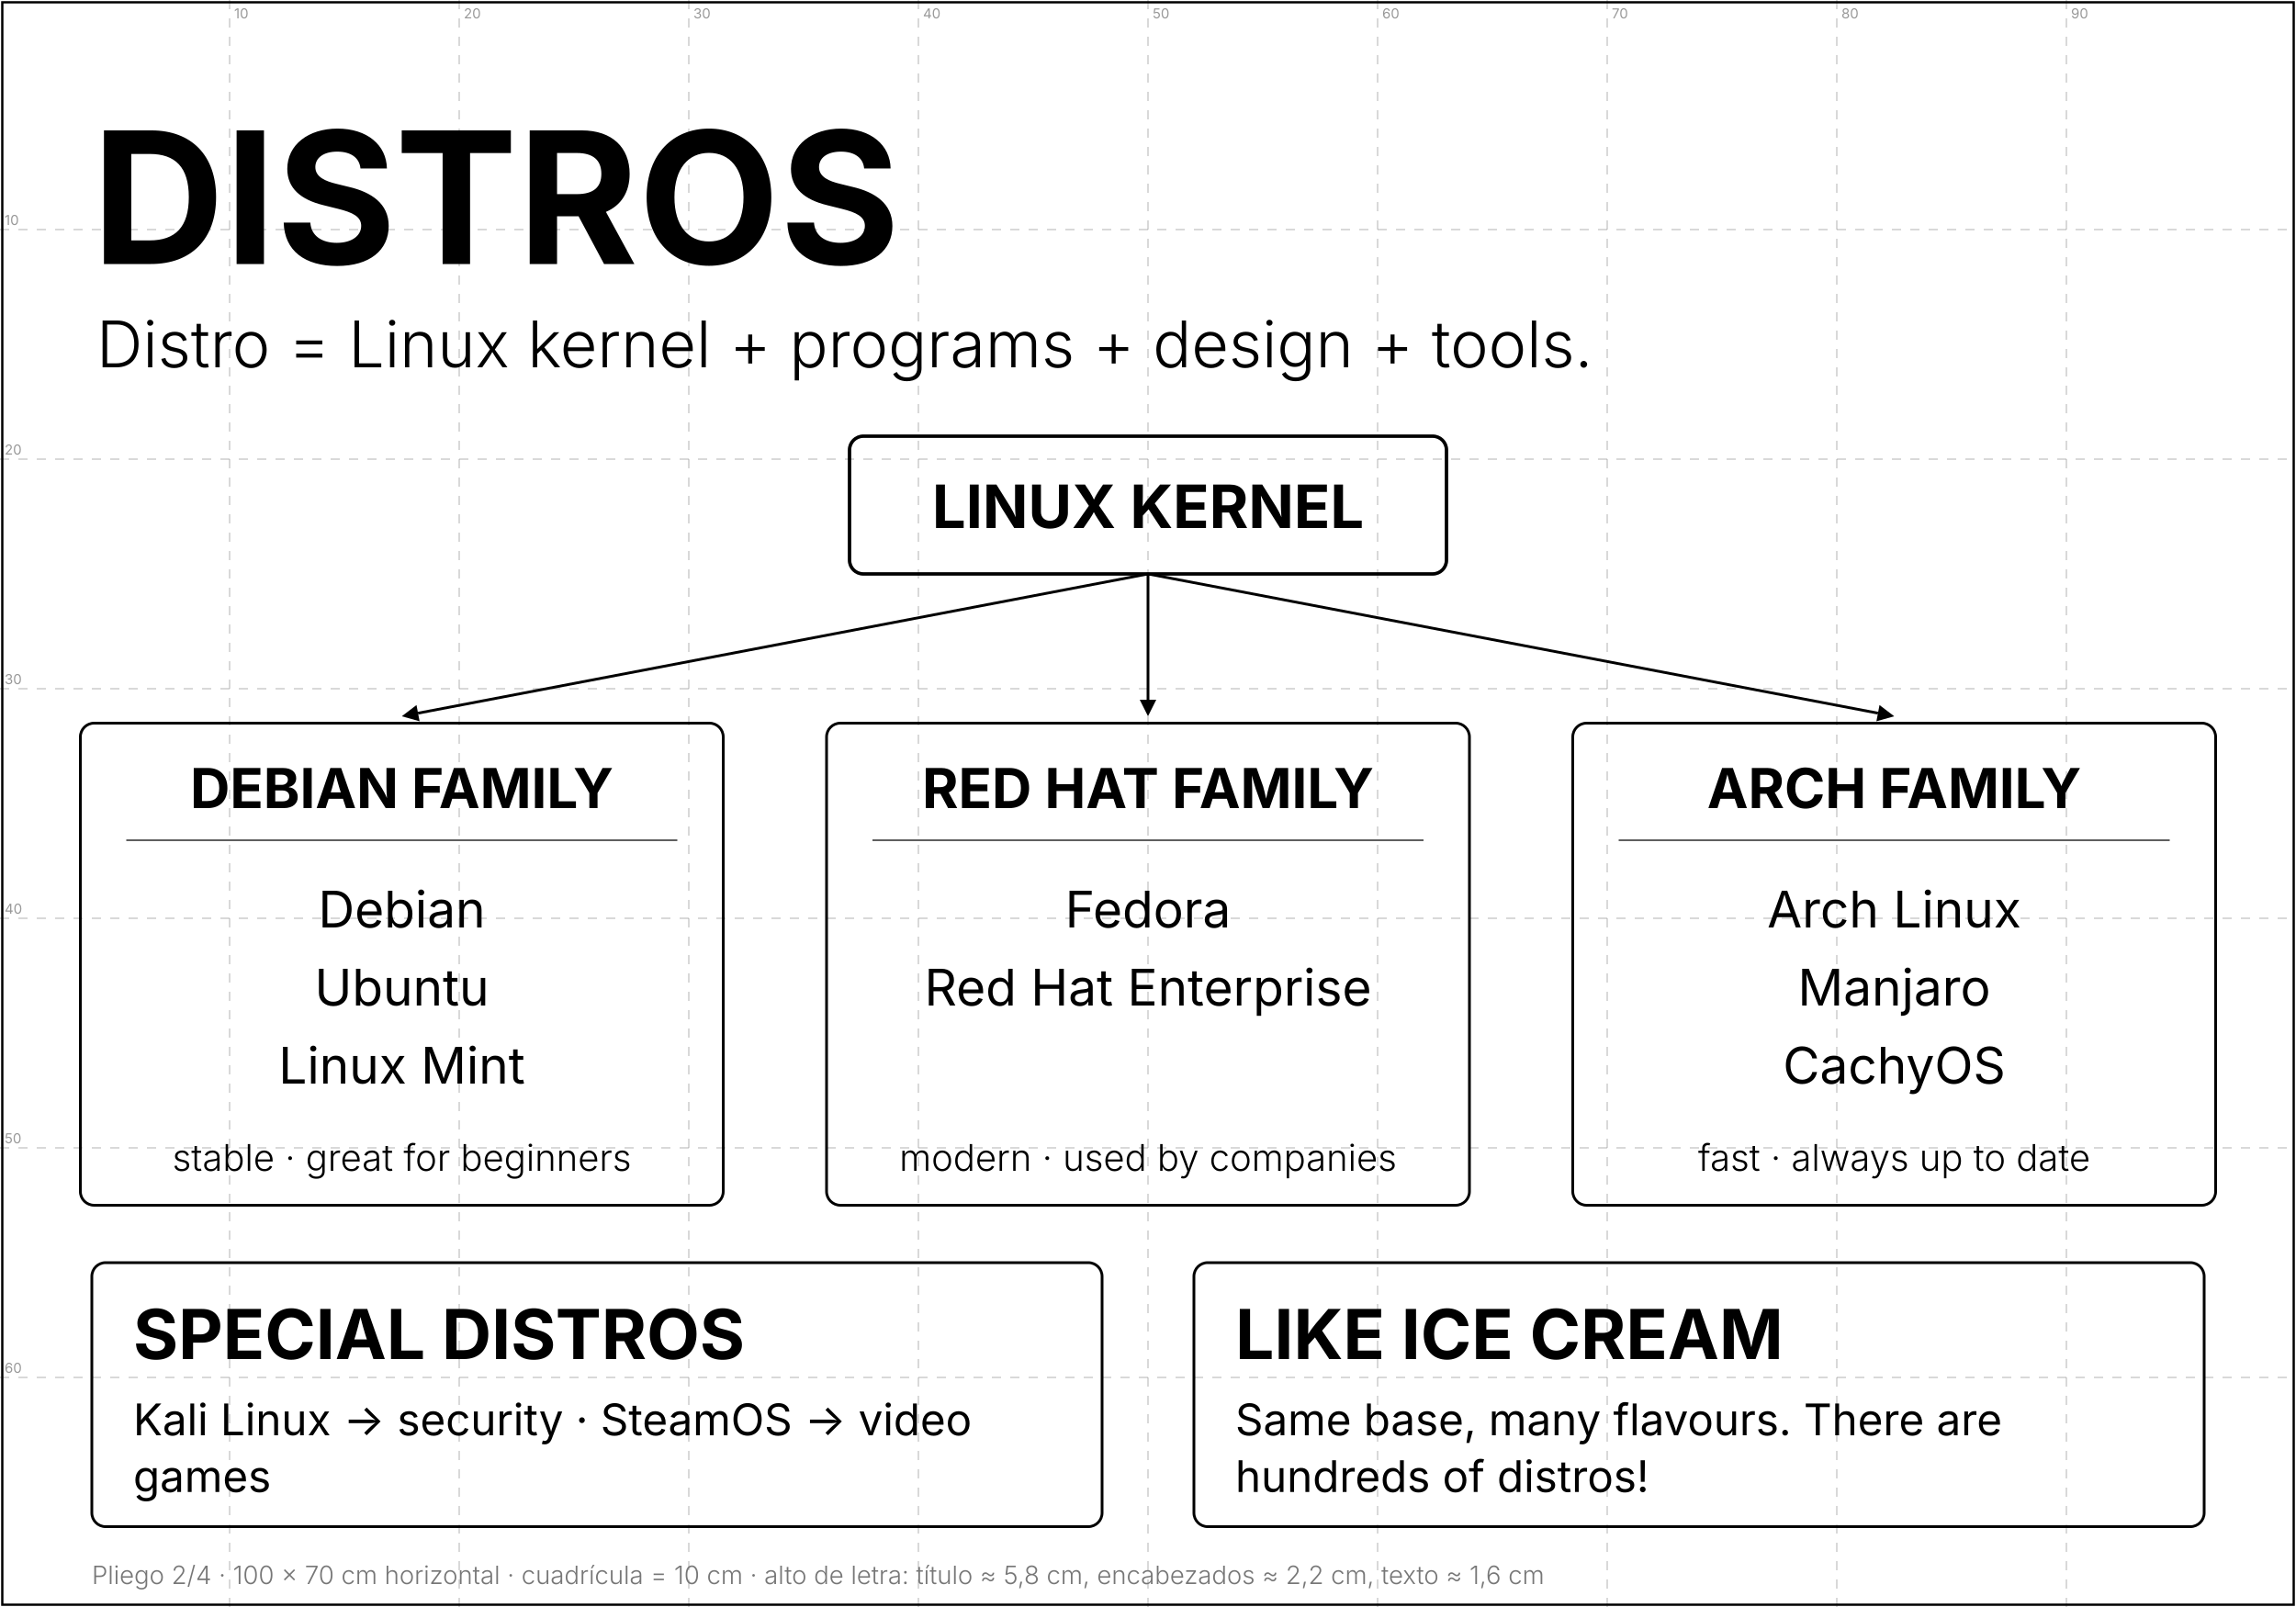
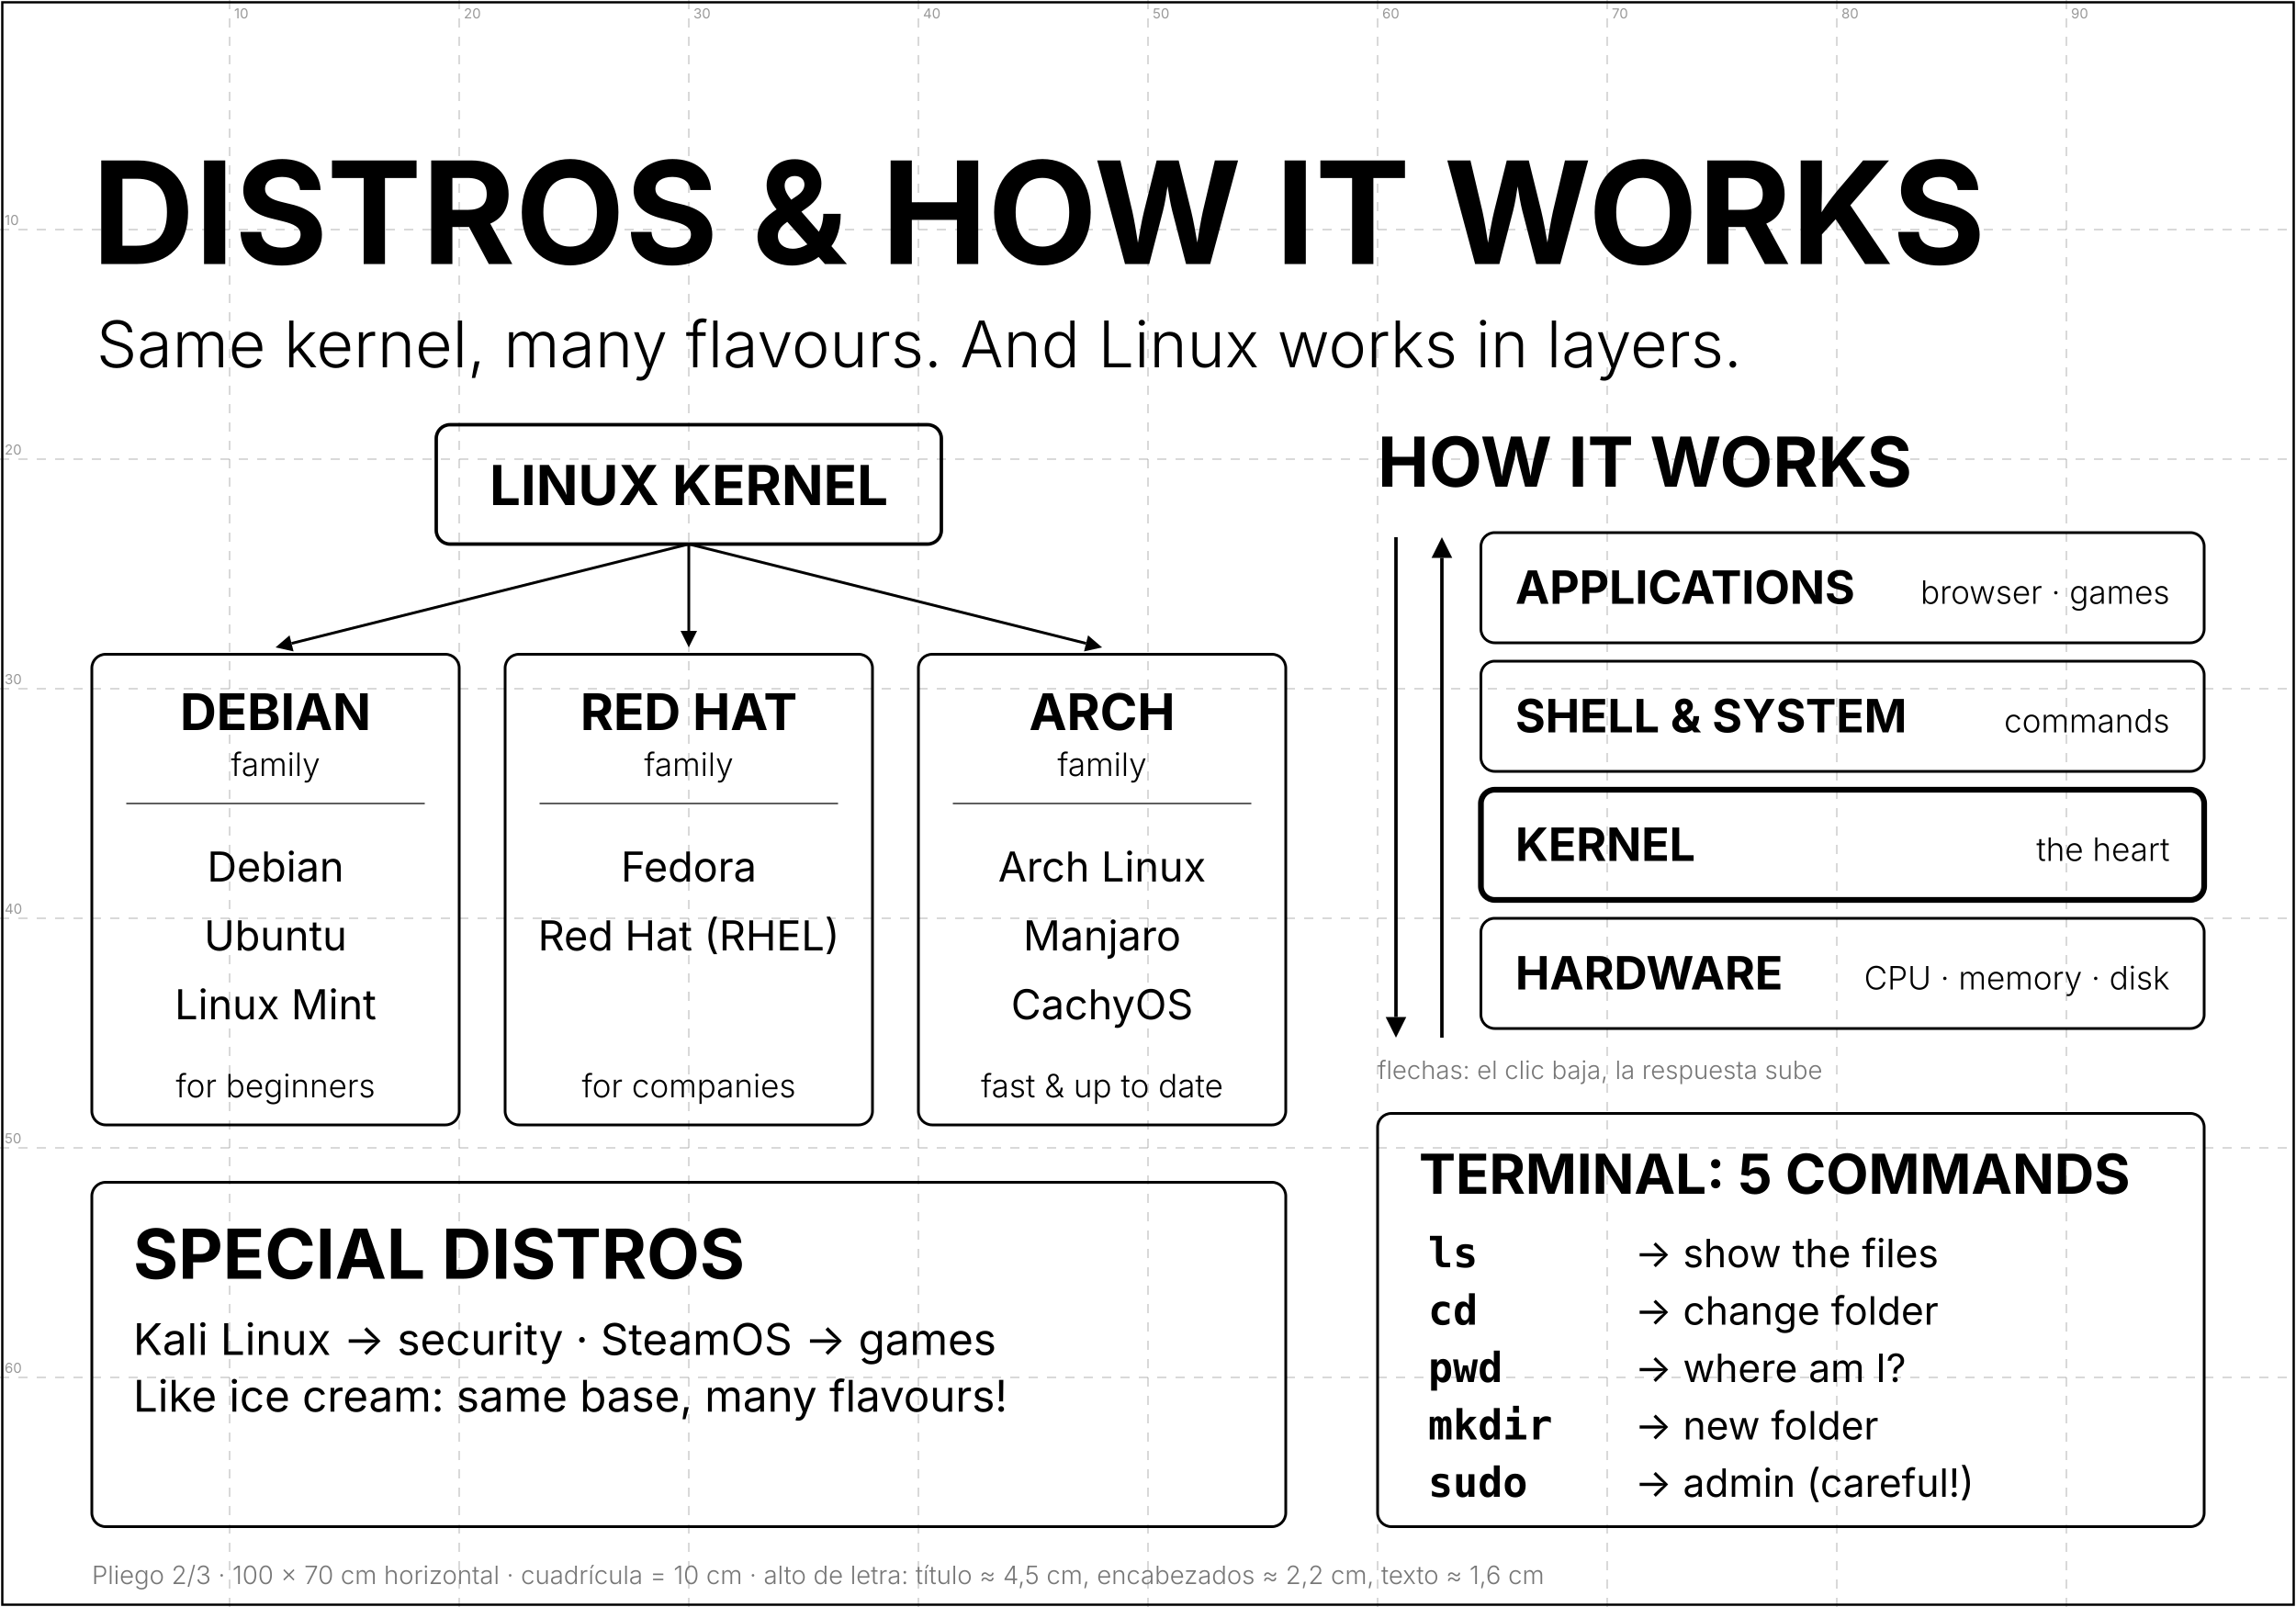
<svg xmlns="http://www.w3.org/2000/svg" width="1000mm" height="700mm" viewBox="0 0 1000 700">
  <rect width="1000" height="700" fill="#fff" />
  <line x1="100.00" y1="0.00" x2="100.00" y2="700.00" stroke="#999" stroke-width="0.3" stroke-dasharray="4 4" />
  <text x="102.00" y="8.00" font-family="Inter" font-size="6.00" font-weight="400" fill="#999" text-anchor="start">10</text>
  <line x1="200.00" y1="0.00" x2="200.00" y2="700.00" stroke="#999" stroke-width="0.3" stroke-dasharray="4 4" />
  <text x="202.00" y="8.00" font-family="Inter" font-size="6.00" font-weight="400" fill="#999" text-anchor="start">20</text>
  <line x1="300.00" y1="0.00" x2="300.00" y2="700.00" stroke="#999" stroke-width="0.3" stroke-dasharray="4 4" />
  <text x="302.00" y="8.00" font-family="Inter" font-size="6.00" font-weight="400" fill="#999" text-anchor="start">30</text>
  <line x1="400.00" y1="0.00" x2="400.00" y2="700.00" stroke="#999" stroke-width="0.3" stroke-dasharray="4 4" />
  <text x="402.00" y="8.00" font-family="Inter" font-size="6.00" font-weight="400" fill="#999" text-anchor="start">40</text>
  <line x1="500.00" y1="0.00" x2="500.00" y2="700.00" stroke="#999" stroke-width="0.3" stroke-dasharray="4 4" />
  <text x="502.00" y="8.00" font-family="Inter" font-size="6.00" font-weight="400" fill="#999" text-anchor="start">50</text>
  <line x1="600.00" y1="0.00" x2="600.00" y2="700.00" stroke="#999" stroke-width="0.3" stroke-dasharray="4 4" />
  <text x="602.00" y="8.00" font-family="Inter" font-size="6.00" font-weight="400" fill="#999" text-anchor="start">60</text>
  <line x1="700.00" y1="0.00" x2="700.00" y2="700.00" stroke="#999" stroke-width="0.3" stroke-dasharray="4 4" />
  <text x="702.00" y="8.00" font-family="Inter" font-size="6.00" font-weight="400" fill="#999" text-anchor="start">70</text>
  <line x1="800.00" y1="0.00" x2="800.00" y2="700.00" stroke="#999" stroke-width="0.3" stroke-dasharray="4 4" />
  <text x="802.00" y="8.00" font-family="Inter" font-size="6.00" font-weight="400" fill="#999" text-anchor="start">80</text>
  <line x1="900.00" y1="0.00" x2="900.00" y2="700.00" stroke="#999" stroke-width="0.3" stroke-dasharray="4 4" />
  <text x="902.00" y="8.00" font-family="Inter" font-size="6.00" font-weight="400" fill="#999" text-anchor="start">90</text>
  <line x1="0.00" y1="100.00" x2="1000.00" y2="100.00" stroke="#999" stroke-width="0.3" stroke-dasharray="4 4" />
  <text x="2.00" y="98.00" font-family="Inter" font-size="6.00" font-weight="400" fill="#999" text-anchor="start">10</text>
  <line x1="0.00" y1="200.00" x2="1000.00" y2="200.00" stroke="#999" stroke-width="0.3" stroke-dasharray="4 4" />
  <text x="2.00" y="198.00" font-family="Inter" font-size="6.00" font-weight="400" fill="#999" text-anchor="start">20</text>
  <line x1="0.00" y1="300.00" x2="1000.00" y2="300.00" stroke="#999" stroke-width="0.3" stroke-dasharray="4 4" />
  <text x="2.00" y="298.00" font-family="Inter" font-size="6.00" font-weight="400" fill="#999" text-anchor="start">30</text>
  <line x1="0.00" y1="400.00" x2="1000.00" y2="400.00" stroke="#999" stroke-width="0.3" stroke-dasharray="4 4" />
  <text x="2.00" y="398.00" font-family="Inter" font-size="6.00" font-weight="400" fill="#999" text-anchor="start">40</text>
  <line x1="0.00" y1="500.00" x2="1000.00" y2="500.00" stroke="#999" stroke-width="0.3" stroke-dasharray="4 4" />
  <text x="2.00" y="498.00" font-family="Inter" font-size="6.00" font-weight="400" fill="#999" text-anchor="start">50</text>
  <line x1="0.00" y1="600.00" x2="1000.00" y2="600.00" stroke="#999" stroke-width="0.3" stroke-dasharray="4 4" />
  <text x="2.00" y="598.00" font-family="Inter" font-size="6.00" font-weight="400" fill="#999" text-anchor="start">60</text>
  <rect x="1.00" y="1.00" width="998.00" height="698.00" rx="0" fill="none" stroke="#000" stroke-width="1" />
-   <text x="40.00" y="115.00" font-family="Inter" font-size="80.00" font-weight="700" fill="#000" text-anchor="start">DISTROS</text>
-   <text x="42.00" y="160.00" font-family="Inter" font-size="28.00" font-weight="300" fill="#000" text-anchor="start">Distro = Linux kernel + programs + design + tools.</text>
-   <text x="40.00" y="690.00" font-family="Inter" font-size="11.00" font-weight="300" fill="#777" text-anchor="start">Pliego 2/4 · 100 × 70 cm horizontal · cuadrícula = 10 cm · alto de letra: título ≈ 5,8 cm, encabezados ≈ 2,2 cm, texto ≈ 1,6 cm</text>
-   <rect x="370.00" y="190.00" width="260.00" height="60.00" rx="6" fill="none" stroke="#000" stroke-width="1.5" />
-   <text x="500.00" y="230.00" font-family="Inter" font-size="26.00" font-weight="700" fill="#000" text-anchor="middle">LINUX KERNEL</text>
-   <line x1="500.00" y1="250.00" x2="182.07" y2="310.65" stroke="#000" stroke-width="1.2" />
-   <polygon points="175.00,312.00 182.75,314.19 181.40,307.11" fill="#000" />
-   <rect x="35.00" y="315.00" width="280.00" height="210.00" rx="6" fill="none" stroke="#000" stroke-width="1.2" />
-   <text x="175.00" y="352.00" font-family="Inter" font-size="24.00" font-weight="700" fill="#000" text-anchor="middle">DEBIAN FAMILY</text>
-   <line x1="55.00" y1="366.00" x2="295.00" y2="366.00" stroke="#000" stroke-width="0.5" />
-   <text x="175.00" y="404.00" font-family="Inter" font-size="22.00" font-weight="400" fill="#000" text-anchor="middle">Debian</text>
-   <text x="175.00" y="438.00" font-family="Inter" font-size="22.00" font-weight="400" fill="#000" text-anchor="middle">Ubuntu</text>
-   <text x="175.00" y="472.00" font-family="Inter" font-size="22.00" font-weight="400" fill="#000" text-anchor="middle">Linux Mint</text>
-   <text x="175.00" y="510.00" font-family="Inter" font-size="16.00" font-weight="300" fill="#000" text-anchor="middle">stable · great for beginners</text>
-   <line x1="500.00" y1="250.00" x2="500.00" y2="304.80" stroke="#000" stroke-width="1.2" />
-   <polygon points="500.00,312.00 503.60,304.80 496.40,304.80" fill="#000" />
-   <rect x="360.00" y="315.00" width="280.00" height="210.00" rx="6" fill="none" stroke="#000" stroke-width="1.2" />
-   <text x="500.00" y="352.00" font-family="Inter" font-size="24.00" font-weight="700" fill="#000" text-anchor="middle">RED HAT FAMILY</text>
-   <line x1="380.00" y1="366.00" x2="620.00" y2="366.00" stroke="#000" stroke-width="0.5" />
-   <text x="500.00" y="404.00" font-family="Inter" font-size="22.00" font-weight="400" fill="#000" text-anchor="middle">Fedora</text>
-   <text x="500.00" y="438.00" font-family="Inter" font-size="22.00" font-weight="400" fill="#000" text-anchor="middle">Red Hat Enterprise</text>
-   <text x="500.00" y="510.00" font-family="Inter" font-size="16.00" font-weight="300" fill="#000" text-anchor="middle">modern · used by companies</text>
-   <line x1="500.00" y1="250.00" x2="817.93" y2="310.65" stroke="#000" stroke-width="1.2" />
-   <polygon points="825.00,312.00 818.60,307.11 817.25,314.19" fill="#000" />
-   <rect x="685.00" y="315.00" width="280.00" height="210.00" rx="6" fill="none" stroke="#000" stroke-width="1.2" />
-   <text x="825.00" y="352.00" font-family="Inter" font-size="24.00" font-weight="700" fill="#000" text-anchor="middle">ARCH FAMILY</text>
-   <line x1="705.00" y1="366.00" x2="945.00" y2="366.00" stroke="#000" stroke-width="0.5" />
-   <text x="825.00" y="404.00" font-family="Inter" font-size="22.00" font-weight="400" fill="#000" text-anchor="middle">Arch Linux</text>
-   <text x="825.00" y="438.00" font-family="Inter" font-size="22.00" font-weight="400" fill="#000" text-anchor="middle">Manjaro</text>
-   <text x="825.00" y="472.00" font-family="Inter" font-size="22.00" font-weight="400" fill="#000" text-anchor="middle">CachyOS</text>
-   <text x="825.00" y="510.00" font-family="Inter" font-size="16.00" font-weight="300" fill="#000" text-anchor="middle">fast · always up to date</text>
-   <rect x="40.00" y="550.00" width="440.00" height="115.00" rx="6" fill="none" stroke="#000" stroke-width="1.2" />
-   <text x="58.00" y="592.00" font-family="Inter" font-size="30.00" font-weight="700" fill="#000" text-anchor="start">SPECIAL DISTROS</text>
-   <text x="58.00" y="625.20" font-family="Inter" font-size="19.00" font-weight="400" fill="#000" text-anchor="start">Kali Linux → security · SteamOS → video</text>
-   <text x="58.00" y="649.90" font-family="Inter" font-size="19.00" font-weight="400" fill="#000" text-anchor="start">games</text>
-   <rect x="520.00" y="550.00" width="440.00" height="115.00" rx="6" fill="none" stroke="#000" stroke-width="1.2" />
-   <text x="538.00" y="592.00" font-family="Inter" font-size="30.00" font-weight="700" fill="#000" text-anchor="start">LIKE ICE CREAM</text>
-   <text x="538.00" y="625.20" font-family="Inter" font-size="19.00" font-weight="400" fill="#000" text-anchor="start">Same base, many flavours. There are</text>
-   <text x="538.00" y="649.90" font-family="Inter" font-size="19.00" font-weight="400" fill="#000" text-anchor="start">hundreds of distros!</text>
+   <text x="40.00" y="115.00" font-family="Inter" font-size="62.00" font-weight="700" fill="#000" text-anchor="start">DISTROS &amp; HOW IT WORKS</text>
+   <text x="42.00" y="160.00" font-family="Inter" font-size="28.00" font-weight="300" fill="#000" text-anchor="start">Same kernel, many flavours. And Linux works in layers.</text>
+   <text x="40.00" y="690.00" font-family="Inter" font-size="11.00" font-weight="300" fill="#777" text-anchor="start">Pliego 2/3 · 100 × 70 cm horizontal · cuadrícula = 10 cm · alto de letra: título ≈ 4,5 cm, encabezados ≈ 2,2 cm, texto ≈ 1,6 cm</text>
+   <rect x="190.00" y="185.00" width="220.00" height="52.00" rx="6" fill="none" stroke="#000" stroke-width="1.5" />
+   <text x="300.00" y="220.00" font-family="Inter" font-size="24.00" font-weight="700" fill="#000" text-anchor="middle">LINUX KERNEL</text>
+   <line x1="300.00" y1="237.00" x2="126.99" y2="280.25" stroke="#000" stroke-width="1.2" />
+   <polygon points="120.00,282.00 127.86,283.75 126.11,276.76" fill="#000" />
+   <rect x="40.00" y="285.00" width="160.00" height="205.00" rx="6" fill="none" stroke="#000" stroke-width="1.2" />
+   <text x="120.00" y="318.00" font-family="Inter" font-size="22.00" font-weight="700" fill="#000" text-anchor="middle">DEBIAN</text>
+   <text x="120.00" y="338.00" font-family="Inter" font-size="14.00" font-weight="300" fill="#000" text-anchor="middle">family</text>
+   <line x1="55.00" y1="350.00" x2="185.00" y2="350.00" stroke="#000" stroke-width="0.5" />
+   <text x="120.00" y="384.00" font-family="Inter" font-size="18.00" font-weight="400" fill="#000" text-anchor="middle">Debian</text>
+   <text x="120.00" y="414.00" font-family="Inter" font-size="18.00" font-weight="400" fill="#000" text-anchor="middle">Ubuntu</text>
+   <text x="120.00" y="444.00" font-family="Inter" font-size="18.00" font-weight="400" fill="#000" text-anchor="middle">Linux Mint</text>
+   <text x="120.00" y="478.00" font-family="Inter" font-size="14.00" font-weight="300" fill="#000" text-anchor="middle">for beginners</text>
+   <line x1="300.00" y1="237.00" x2="300.00" y2="274.80" stroke="#000" stroke-width="1.2" />
+   <polygon points="300.00,282.00 303.60,274.80 296.40,274.80" fill="#000" />
+   <rect x="220.00" y="285.00" width="160.00" height="205.00" rx="6" fill="none" stroke="#000" stroke-width="1.2" />
+   <text x="300.00" y="318.00" font-family="Inter" font-size="22.00" font-weight="700" fill="#000" text-anchor="middle">RED HAT</text>
+   <text x="300.00" y="338.00" font-family="Inter" font-size="14.00" font-weight="300" fill="#000" text-anchor="middle">family</text>
+   <line x1="235.00" y1="350.00" x2="365.00" y2="350.00" stroke="#000" stroke-width="0.5" />
+   <text x="300.00" y="384.00" font-family="Inter" font-size="18.00" font-weight="400" fill="#000" text-anchor="middle">Fedora</text>
+   <text x="300.00" y="414.00" font-family="Inter" font-size="18.00" font-weight="400" fill="#000" text-anchor="middle">Red Hat (RHEL)</text>
+   <text x="300.00" y="478.00" font-family="Inter" font-size="14.00" font-weight="300" fill="#000" text-anchor="middle">for companies</text>
+   <line x1="300.00" y1="237.00" x2="473.01" y2="280.25" stroke="#000" stroke-width="1.2" />
+   <polygon points="480.00,282.00 473.89,276.76 472.14,283.75" fill="#000" />
+   <rect x="400.00" y="285.00" width="160.00" height="205.00" rx="6" fill="none" stroke="#000" stroke-width="1.2" />
+   <text x="480.00" y="318.00" font-family="Inter" font-size="22.00" font-weight="700" fill="#000" text-anchor="middle">ARCH</text>
+   <text x="480.00" y="338.00" font-family="Inter" font-size="14.00" font-weight="300" fill="#000" text-anchor="middle">family</text>
+   <line x1="415.00" y1="350.00" x2="545.00" y2="350.00" stroke="#000" stroke-width="0.5" />
+   <text x="480.00" y="384.00" font-family="Inter" font-size="18.00" font-weight="400" fill="#000" text-anchor="middle">Arch Linux</text>
+   <text x="480.00" y="414.00" font-family="Inter" font-size="18.00" font-weight="400" fill="#000" text-anchor="middle">Manjaro</text>
+   <text x="480.00" y="444.00" font-family="Inter" font-size="18.00" font-weight="400" fill="#000" text-anchor="middle">CachyOS</text>
+   <text x="480.00" y="478.00" font-family="Inter" font-size="14.00" font-weight="300" fill="#000" text-anchor="middle">fast &amp; up to date</text>
+   <rect x="40.00" y="515.00" width="520.00" height="150.00" rx="6" fill="none" stroke="#000" stroke-width="1.2" />
+   <text x="58.00" y="557.00" font-family="Inter" font-size="30.00" font-weight="700" fill="#000" text-anchor="start">SPECIAL DISTROS</text>
+   <text x="58.00" y="590.20" font-family="Inter" font-size="19.00" font-weight="400" fill="#000" text-anchor="start">Kali Linux → security · SteamOS → games</text>
+   <text x="58.00" y="614.90" font-family="Inter" font-size="19.00" font-weight="400" fill="#000" text-anchor="start">Like ice cream: same base, many flavours!</text>
+   <text x="600.00" y="212.00" font-family="Inter" font-size="30.00" font-weight="700" fill="#000" text-anchor="start">HOW IT WORKS</text>
+   <rect x="645.00" y="232.00" width="315.00" height="48.00" rx="6" fill="none" stroke="#000" stroke-width="1.2" />
+   <text x="660.00" y="263.00" font-family="Inter" font-size="20.00" font-weight="700" fill="#000" text-anchor="start">APPLICATIONS</text>
+   <text x="945.00" y="263.00" font-family="Inter" font-size="14.00" font-weight="300" fill="#000" text-anchor="end">browser · games</text>
+   <rect x="645.00" y="288.00" width="315.00" height="48.00" rx="6" fill="none" stroke="#000" stroke-width="1.2" />
+   <text x="660.00" y="319.00" font-family="Inter" font-size="20.00" font-weight="700" fill="#000" text-anchor="start">SHELL &amp; SYSTEM</text>
+   <text x="945.00" y="319.00" font-family="Inter" font-size="14.00" font-weight="300" fill="#000" text-anchor="end">commands</text>
+   <rect x="645.00" y="344.00" width="315.00" height="48.00" rx="6" fill="none" stroke="#000" stroke-width="2.5" />
+   <text x="660.00" y="375.00" font-family="Inter" font-size="20.00" font-weight="700" fill="#000" text-anchor="start">KERNEL</text>
+   <text x="945.00" y="375.00" font-family="Inter" font-size="14.00" font-weight="300" fill="#000" text-anchor="end">the heart</text>
+   <rect x="645.00" y="400.00" width="315.00" height="48.00" rx="6" fill="none" stroke="#000" stroke-width="1.2" />
+   <text x="660.00" y="431.00" font-family="Inter" font-size="20.00" font-weight="700" fill="#000" text-anchor="start">HARDWARE</text>
+   <text x="945.00" y="431.00" font-family="Inter" font-size="14.00" font-weight="300" fill="#000" text-anchor="end">CPU · memory · disk</text>
+   <line x1="608.00" y1="234.00" x2="608.00" y2="443.00" stroke="#000" stroke-width="1.5" />
+   <polygon points="608.00,452.00 612.50,443.00 603.50,443.00" fill="#000" />
+   <line x1="628.00" y1="452.00" x2="628.00" y2="243.00" stroke="#000" stroke-width="1.5" />
+   <polygon points="628.00,234.00 623.50,243.00 632.50,243.00" fill="#000" />
+   <text x="600.00" y="470.00" font-family="Inter" font-size="11.00" font-weight="300" fill="#777" text-anchor="start">flechas: el clic baja, la respuesta sube</text>
+   <rect x="600.00" y="485.00" width="360.00" height="180.00" rx="6" fill="none" stroke="#000" stroke-width="1.2" />
+   <text x="618.00" y="520.00" font-family="Inter" font-size="24.00" font-weight="700" fill="#000" text-anchor="start">TERMINAL: 5 COMMANDS</text>
+   <text x="622.00" y="552.00" font-family="DejaVu Sans Mono" font-size="18.00" font-weight="700" fill="#000" text-anchor="start">ls</text>
+   <text x="712.00" y="552.00" font-family="Inter" font-size="17.00" font-weight="400" fill="#000" text-anchor="start">→ show the files</text>
+   <text x="622.00" y="577.00" font-family="DejaVu Sans Mono" font-size="18.00" font-weight="700" fill="#000" text-anchor="start">cd</text>
+   <text x="712.00" y="577.00" font-family="Inter" font-size="17.00" font-weight="400" fill="#000" text-anchor="start">→ change folder</text>
+   <text x="622.00" y="602.00" font-family="DejaVu Sans Mono" font-size="18.00" font-weight="700" fill="#000" text-anchor="start">pwd</text>
+   <text x="712.00" y="602.00" font-family="Inter" font-size="17.00" font-weight="400" fill="#000" text-anchor="start">→ where am I?</text>
+   <text x="622.00" y="627.00" font-family="DejaVu Sans Mono" font-size="18.00" font-weight="700" fill="#000" text-anchor="start">mkdir</text>
+   <text x="712.00" y="627.00" font-family="Inter" font-size="17.00" font-weight="400" fill="#000" text-anchor="start">→ new folder</text>
+   <text x="622.00" y="652.00" font-family="DejaVu Sans Mono" font-size="18.00" font-weight="700" fill="#000" text-anchor="start">sudo</text>
+   <text x="712.00" y="652.00" font-family="Inter" font-size="17.00" font-weight="400" fill="#000" text-anchor="start">→ admin (careful!)</text>
</svg>
